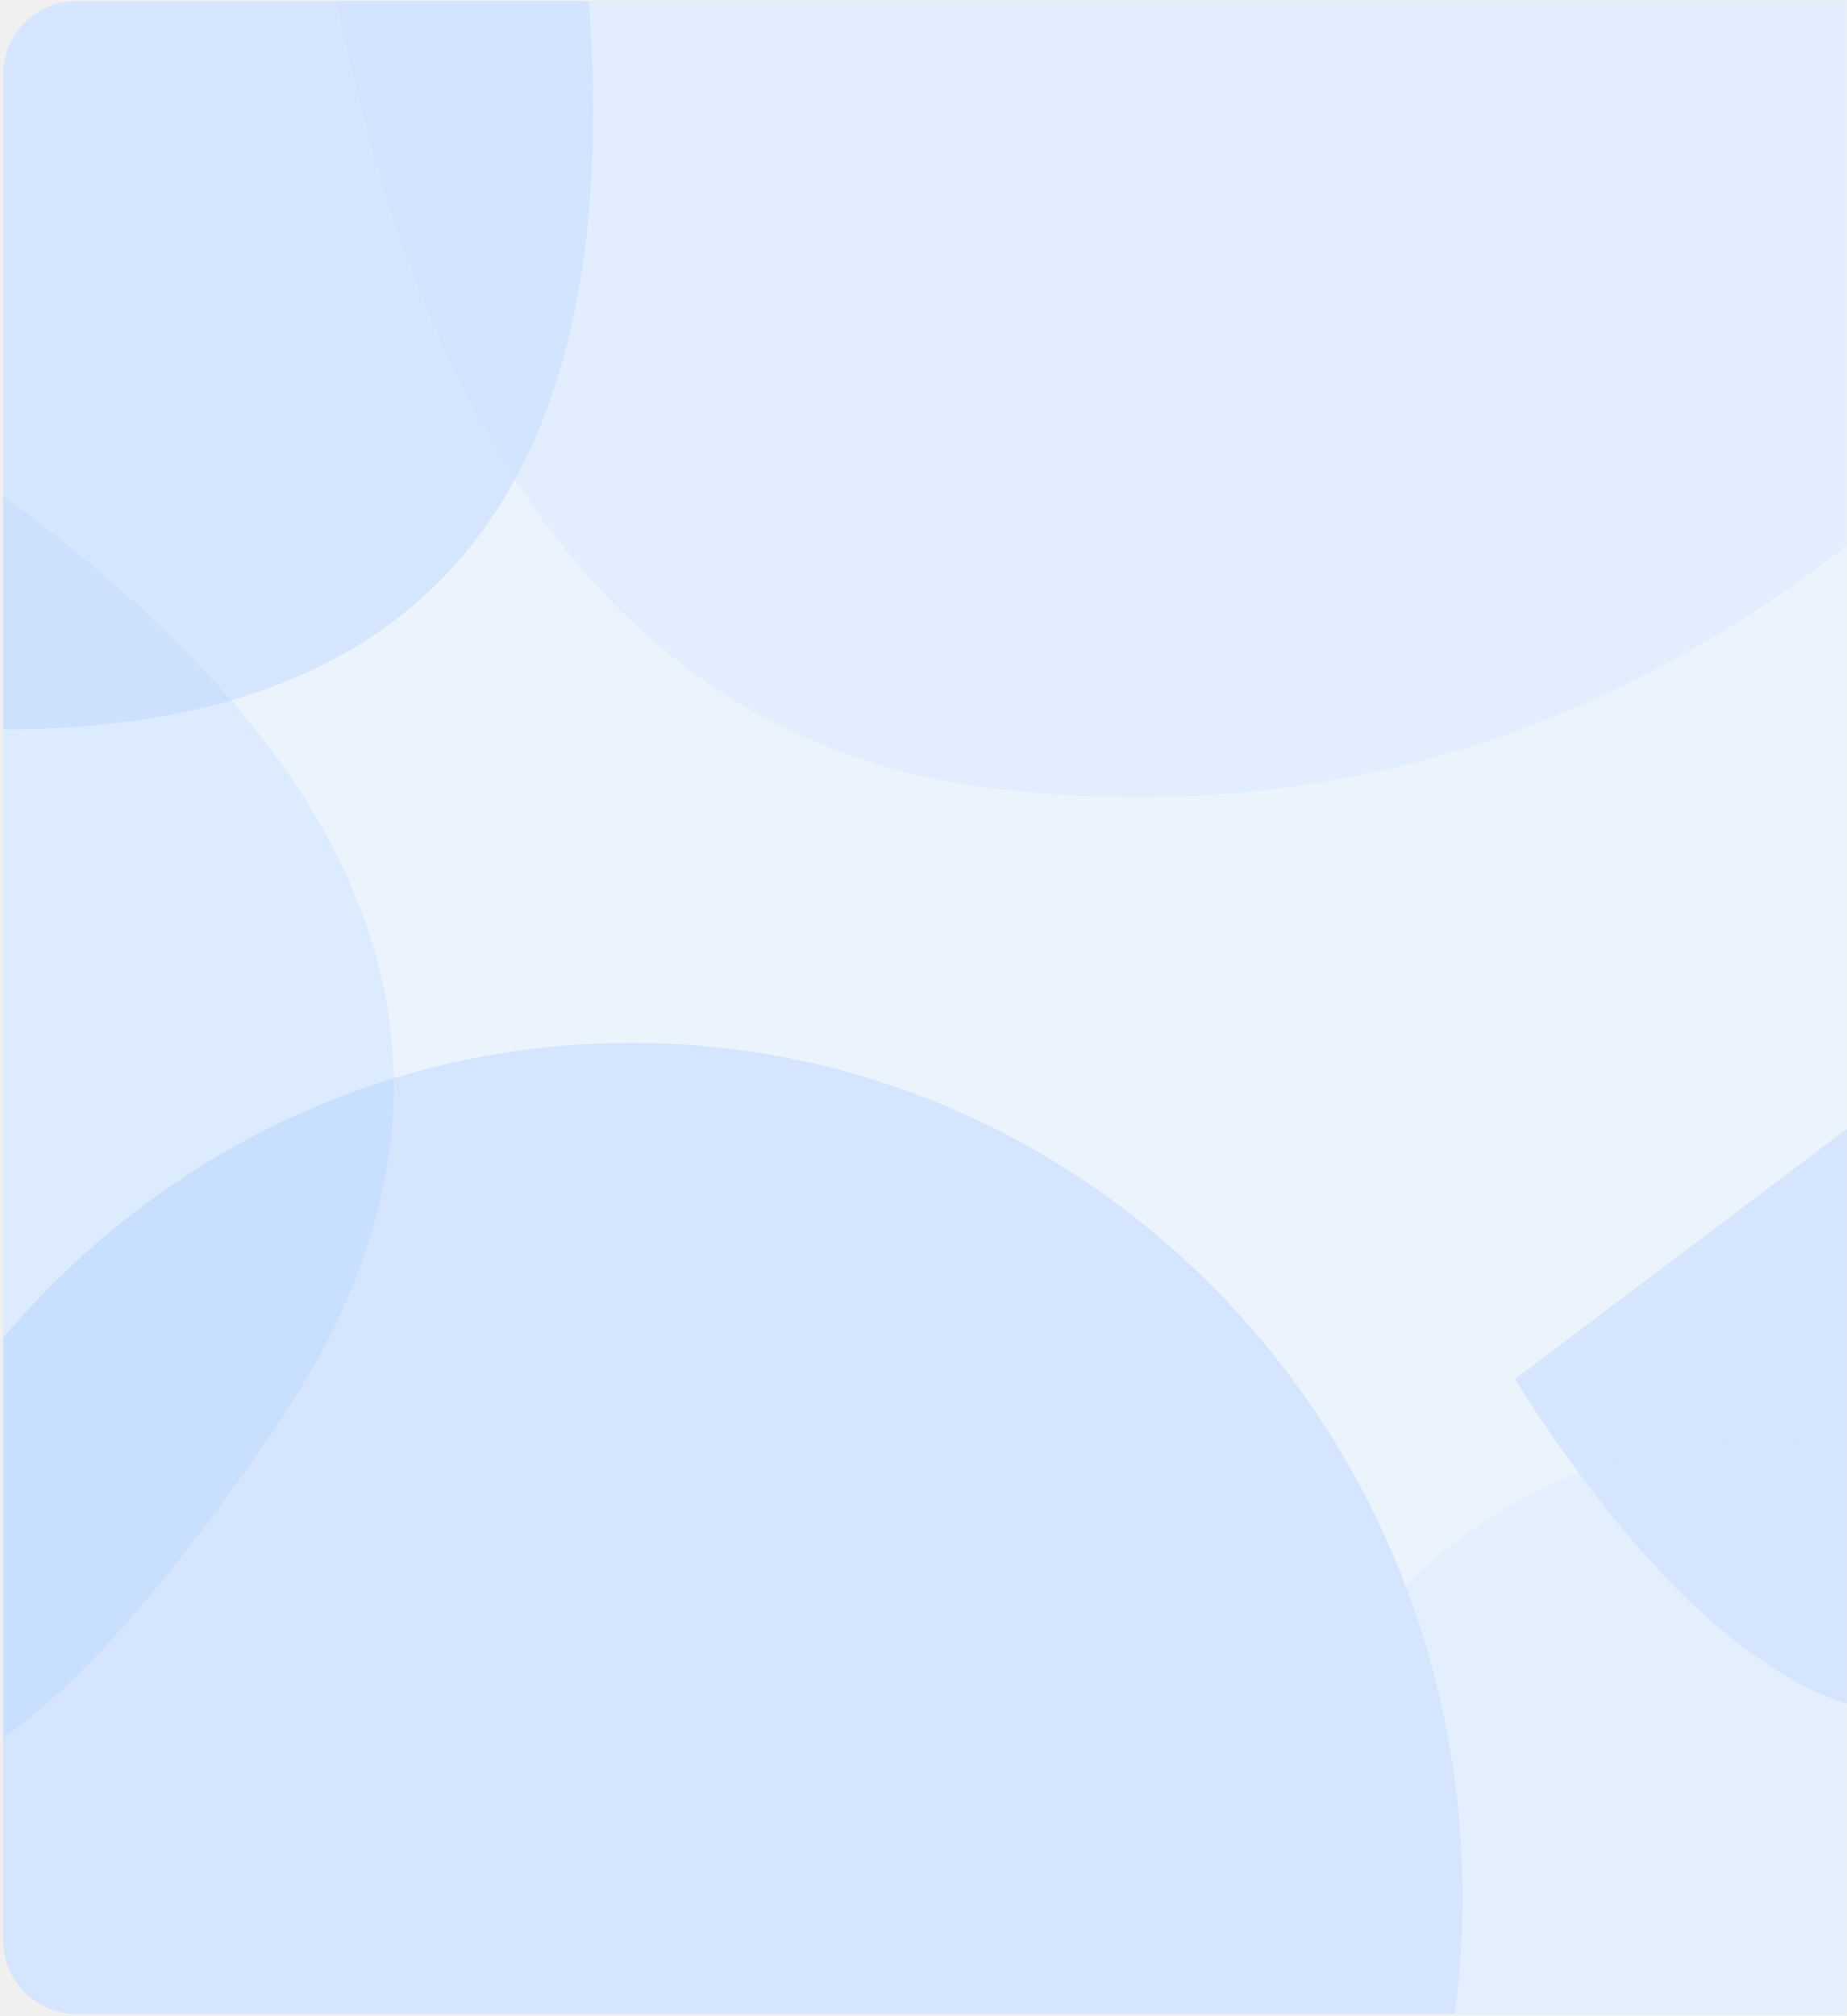
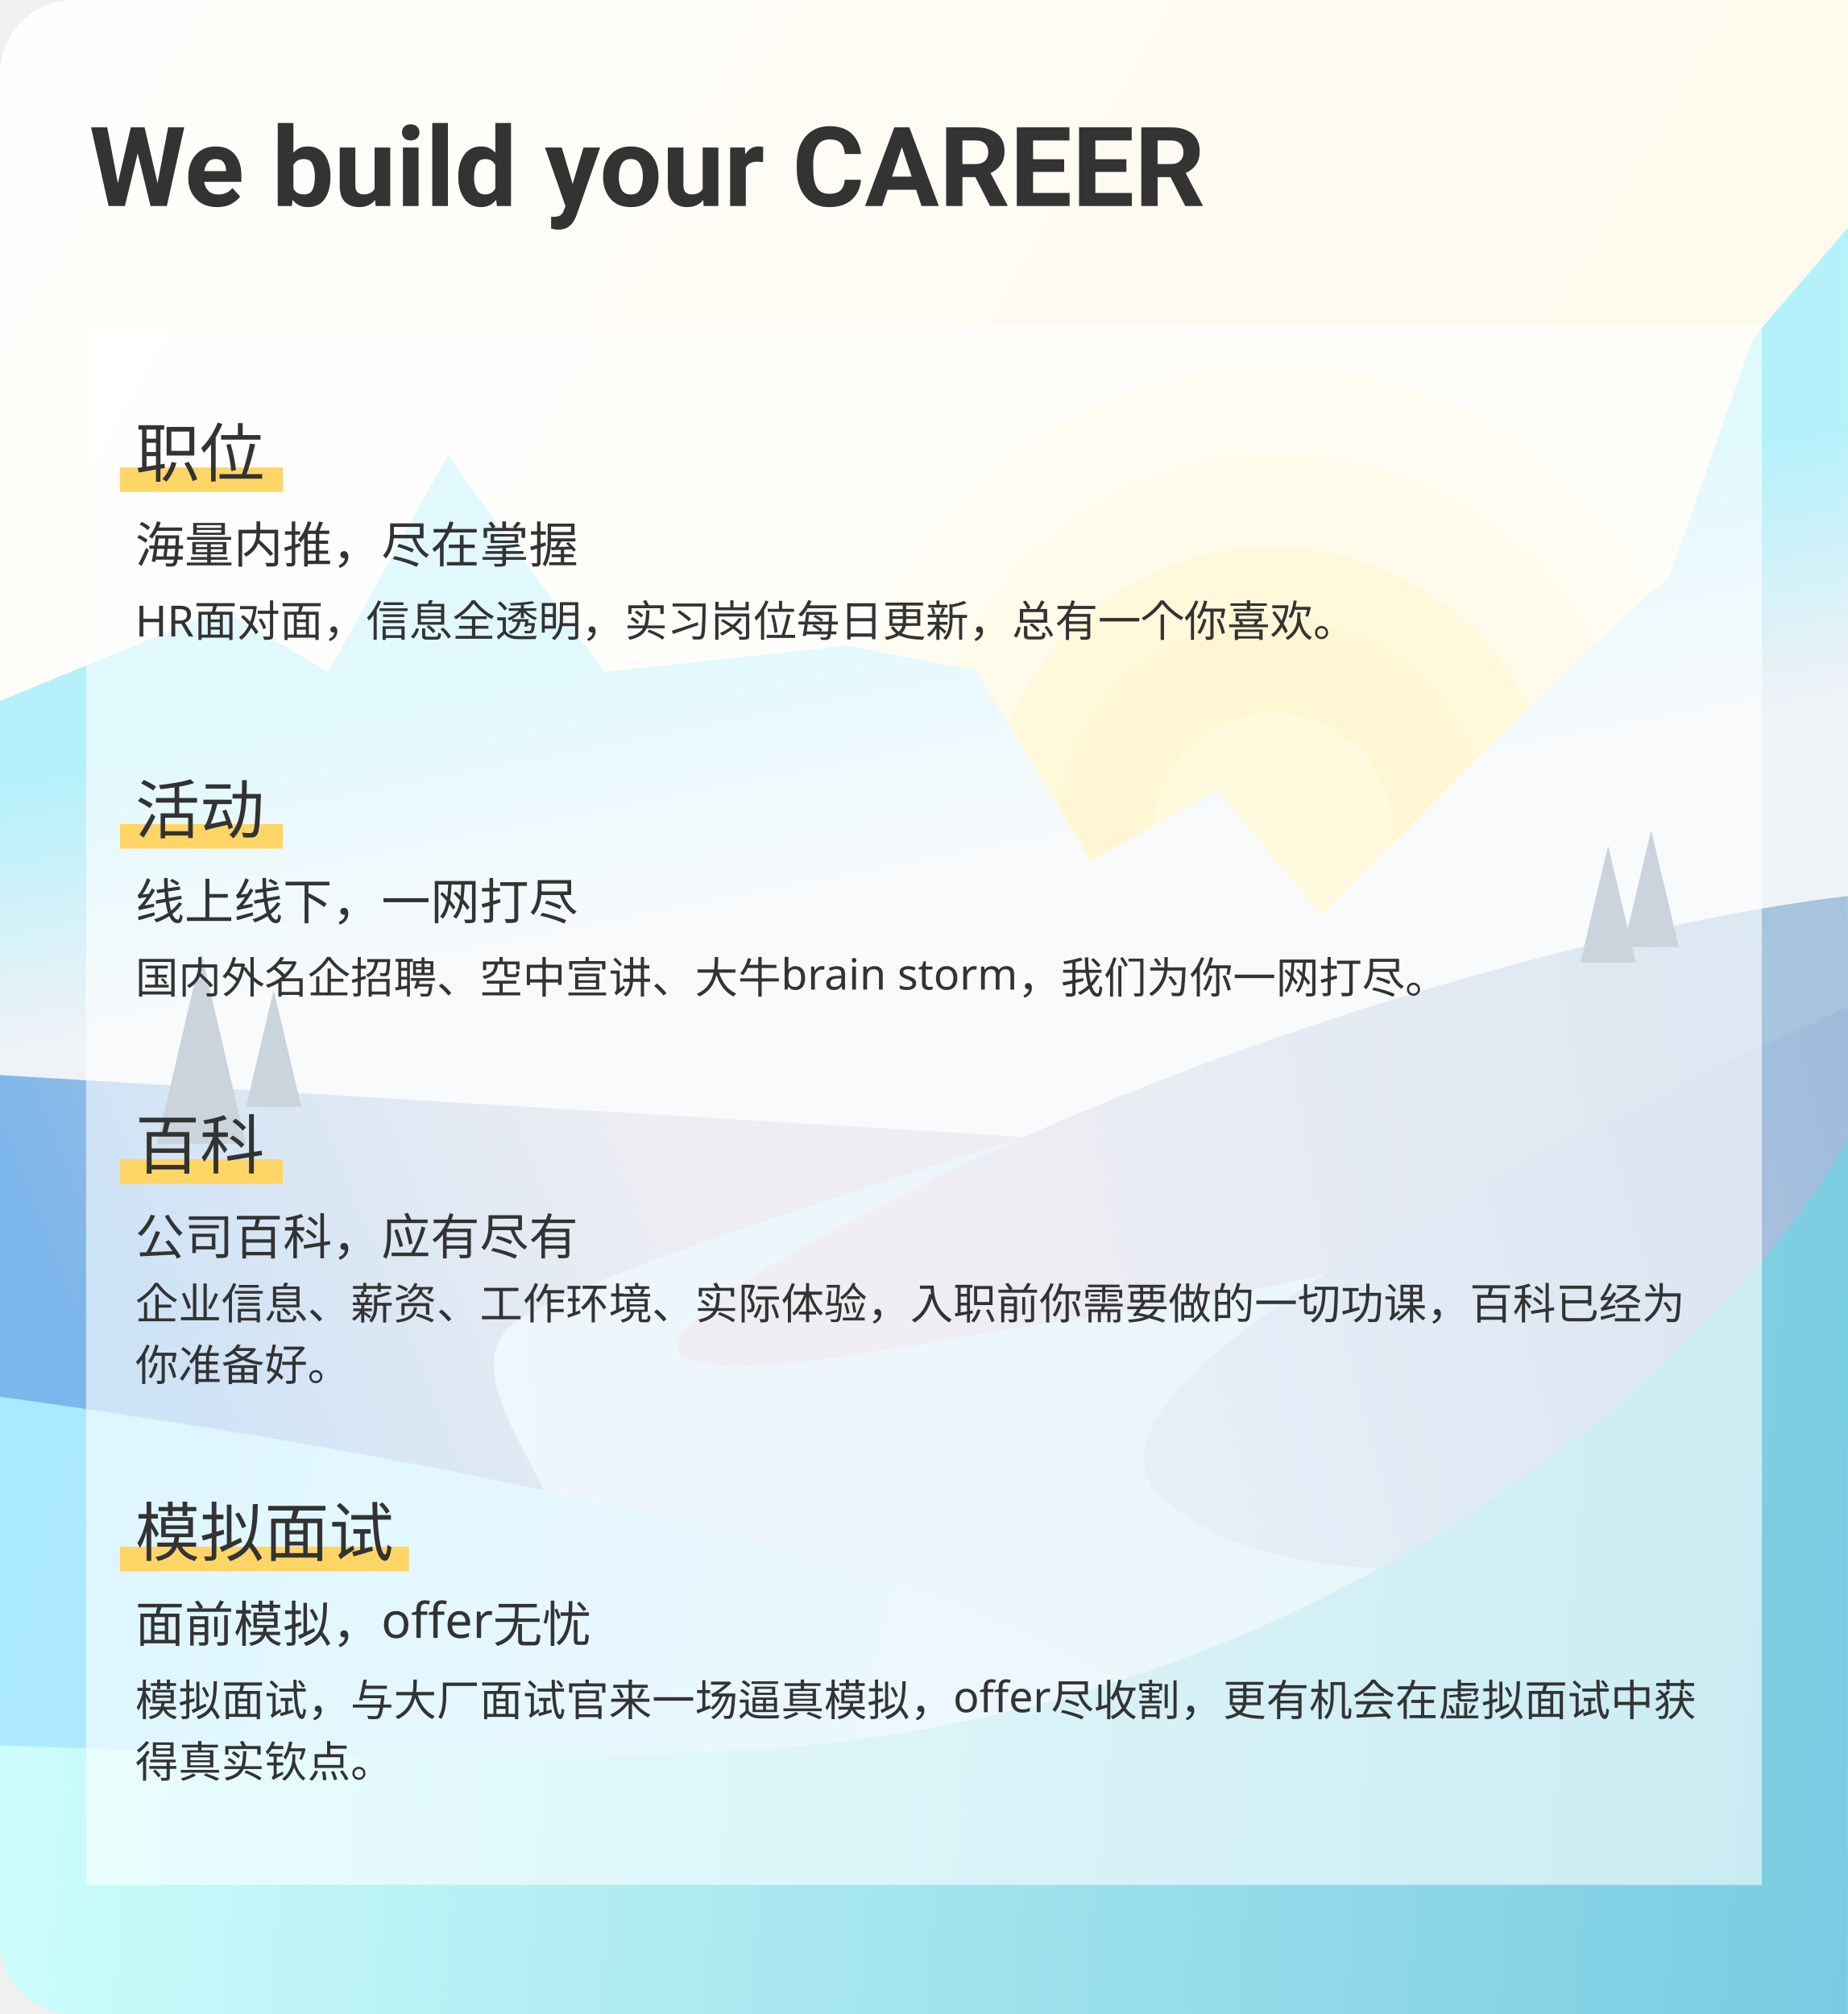
- <svg xmlns="http://www.w3.org/2000/svg" xmlns:xlink="http://www.w3.org/1999/xlink" width="601px" height="656px" viewBox="0 0 601 656" version="1.1">
+ <svg xmlns="http://www.w3.org/2000/svg" xmlns:xlink="http://www.w3.org/1999/xlink" width="601px" height="655px" viewBox="0 0 601 655" version="1.1">
  <defs>
-     <path d="M24.993,0 L600.993,0 L600.993,0 L600.993,655 L24.993,655 C11.738,655 0.993,644.255 0.993,631 L0.993,24 C0.993,10.745 11.738,2.4348735e-15 24.993,0 Z" id="path-1" />
+     <linearGradient x1="7.904%" y1="0%" x2="71.75%" y2="40.693%" id="linearGradient-1">
+       <stop stop-color="#FFFEFC" offset="0%" />
+       <stop stop-color="#FFFAEE" offset="100%" />
+     </linearGradient>
+     <path d="M24.159,0 L601.159,0 L601.159,0 L601.159,655 L24.159,655 C10.904,655 0.159,644.255 0.159,631 L0.159,24 C0.159,10.745 10.904,2.4348735e-15 24.159,0 Z" id="path-2" />
+     <linearGradient x1="41.928%" y1="41.978%" x2="50%" y2="63.168%" id="linearGradient-4">
+       <stop stop-color="#B4F1FB" offset="0%" />
+       <stop stop-color="#EFF2F7" offset="100%" />
+     </linearGradient>
+     <linearGradient x1="0%" y1="53.148%" x2="95.878%" y2="50%" id="linearGradient-5">
+       <stop stop-color="#DAE8F9" offset="0%" />
+       <stop stop-color="#BEE8F0" offset="100%" />
+     </linearGradient>
+     <linearGradient x1="72%" y1="44.345%" x2="17.392%" y2="53.344%" id="linearGradient-6">
+       <stop stop-color="#D1D2DF" offset="0%" />
+       <stop stop-color="#7DB6EA" offset="100%" />
+     </linearGradient>
+     <linearGradient x1="16.515%" y1="37.694%" x2="93.011%" y2="47.992%" id="linearGradient-7">
+       <stop stop-color="#ABE9FF" offset="0%" />
+       <stop stop-color="#DBECFD" offset="100%" />
+     </linearGradient>
+     <linearGradient x1="12.309%" y1="52.577%" x2="89.106%" y2="47.795%" id="linearGradient-8">
+       <stop stop-color="#DAD5E1" offset="0%" />
+       <stop stop-color="#A6C4DE" offset="100%" />
+     </linearGradient>
+     <linearGradient x1="92.207%" y1="43.497%" x2="0%" y2="60.371%" id="linearGradient-9">
+       <stop stop-color="#A1BBDB" offset="0%" />
+       <stop stop-color="#BED8ED" offset="100%" />
+     </linearGradient>
+     <linearGradient x1="6.72%" y1="51.075%" x2="95.144%" y2="54.746%" id="linearGradient-10">
+       <stop stop-color="#D1FFFD" offset="0%" />
+       <stop stop-color="#78CBE1" offset="100%" />
+     </linearGradient>
  </defs>
  <g id="注册流程优化" stroke="none" stroke-width="1" fill="none" fill-rule="evenodd">
-     <g id="登录页面" transform="translate(-359, -125)">
-       <g id="路径-3" transform="translate(359, 125)">
-         <g id="编组-16" transform="translate(0, 0.336796)">
-           <g id="编组-15">
-             <mask id="mask-2" fill="white">
-               <use xlink:href="#path-1" />
-             </mask>
-             <use id="蒙版" fill="#EBF3FD" xlink:href="#path-1" />
-             <path d="M191.686,3.55271368e-15 C203.56,158 139.996,237 0.993,237 C-138.009,237 -144.056,152.554 -17.147,-16.337 L191.686,3.55271368e-15 Z" id="路径-3" fill-opacity="0.3" fill="#A1C7FD" mask="url(#mask-2)" />
-             <path d="M809.168,195.281 C824.628,401.094 741.87,504 560.896,504 C379.923,504 372.05,394 537.279,174 L809.168,195.281 Z" id="路径-3备份" fill-opacity="0.3" fill="#A1C7FD" mask="url(#mask-2)" transform="translate(614.9932, 339) scale(-1, 1) rotate(-53) translate(-614.9932, -339) " />
-             <path d="M0.993,161 C132.853,256.966 162.187,358.374 88.993,465.224 C15.8,572.075 -35.534,603.103 -65.007,558.308 L0.993,161 Z" id="路径-2" fill-opacity="0.3" fill="#B9D5FD" mask="url(#mask-2)" />
-             <path d="M106.339,-16.337 C136.832,152.554 209.931,243.5 325.635,256.5 C441.339,269.5 545.125,232.833 636.993,146.5 L655.689,-35 L106.339,-16.337 Z" id="路径-4" fill-opacity="0.3" fill="#CCE1FF" mask="url(#mask-2)" />
-             <ellipse id="椭圆形" fill-opacity="0.2" fill="#7EB2FF" mask="url(#mask-2)" cx="205.493" cy="617" rx="270.5" ry="278" />
-             <ellipse id="椭圆形备份" fill-opacity="0.3" fill="#CEE2FC" mask="url(#mask-2)" cx="571.993" cy="638" rx="165" ry="170" />
+     <g id="登录页面备份" transform="translate(-360, -125)">
+       <g id="编组-10" transform="translate(359.8408, 125)">
+         <g id="编组-9">
+           <g id="编组-8">
+             <g id="编组-7">
+               <mask id="mask-3" fill="white">
+                 <use xlink:href="#path-2" />
+               </mask>
+               <use id="蒙版" fill="url(#linearGradient-1)" xlink:href="#path-2" />
+               <circle id="椭圆形备份-3" fill-opacity="0.62" fill="#FDF0C1" mask="url(#mask-3)" transform="translate(416.1592, 264) rotate(-360) translate(-416.1592, -264) " cx="416.159" cy="264" r="116" />
+               <circle id="椭圆形备份-4" fill-opacity="0.51" fill="#FFF3C9" mask="url(#mask-3)" transform="translate(414.1592, 257) rotate(-360) translate(-414.1592, -257) " cx="414.159" cy="257" r="138" />
+               <circle id="椭圆形备份" fill-opacity="0.58" fill="#FFEA88" mask="url(#mask-3)" transform="translate(414.1592, 271) rotate(-360) translate(-414.1592, -271) " cx="414.159" cy="271" r="70" />
+               <circle id="椭圆形备份-2" fill-opacity="0.58" fill="#FFEA88" mask="url(#mask-3)" transform="translate(414.1592, 271) rotate(-360) translate(-414.1592, -271) " cx="414.159" cy="271" r="93" />
+               <circle id="椭圆形" fill="#FFF3AD" mask="url(#mask-3)" cx="414.159" cy="271" r="39" />
+               <polygon id="路径-11" fill="url(#linearGradient-4)" mask="url(#mask-3)" points="0.159 228 72.183 198.234 106.93 218.5 145.767 148 196.731 218.5 275.701 210 317.4 218 354.981 280 396.159 257 429.91 298 504.14 223 543.159 187.211 570.269 109.939 612.668 60.701 612.668 366.993 -105 429" />
+               <path d="M601.772,298 C258.637,382.028 86.113,444.966 84.199,486.815 C82.285,528.665 222.138,562.059 503.76,587 L656.929,566.648 L601.772,298 Z" id="路径-7" fill="url(#linearGradient-5)" mask="url(#mask-3)" />
+               <path d="M-27.197,348 C215.013,362.546 335.196,369.819 333.353,369.819 C332.193,369.819 309.765,377.241 281.474,386.378 C242.348,399.014 191.871,415.816 169.705,428.762 C131.51,451.069 232.91,523.026 139.828,497.653 C77.773,480.739 17.217,465.146 -41.841,450.874 L-27.197,348 Z" id="路径-10" fill="url(#linearGradient-6)" mask="url(#mask-3)" />
+               <path d="M-38.905,449 C258.471,487.314 409.493,539.981 414.159,607 C418.826,674.019 253.124,703.044 -82.947,694.073 L-38.905,449 Z" id="路径-6" fill="url(#linearGradient-7)" mask="url(#mask-3)" />
+               <path d="M300.659,385 C431.953,320 591.272,285.722 634.262,290.168 C661.596,292.995 578.367,357.867 479.626,398.65 C423.072,422.009 353.406,427.418 316.851,434.218 C216.474,452.891 169.365,450 300.659,385 Z" id="路径-9" fill="url(#linearGradient-8)" mask="url(#mask-3)" />
+               <path d="M601.159,327.5 C423.675,407.035 349.342,460.202 378.159,487 C406.976,513.798 465.986,517.465 555.189,498 L636.159,329 L601.159,327.5 Z" id="路径-8" fill="url(#linearGradient-9)" mask="url(#mask-3)" />
+               <path d="M-15.269,567 C121.655,572.608 216.131,572.608 268.159,567 C456.594,546.689 572.403,424.08 601.159,370.55 C641.826,294.85 653.493,407.176 636.159,707.529 L-65.841,707.529 L-15.269,567 Z" id="路径-5" fill="url(#linearGradient-10)" mask="url(#mask-3)" />
+               <polygon id="三角形" fill="#7C93A8" mask="url(#mask-3)" points="65.659 310 80.159 372 51.159 372" />
+               <polygon id="三角形备份" fill="#7C93A8" mask="url(#mask-3)" points="89.159 322 98.159 360 80.159 360" />
+               <polygon id="三角形备份-2" fill="#7C93A8" mask="url(#mask-3)" points="523.159 275 532.159 313 514.159 313" />
+               <polygon id="三角形备份-3" fill="#7C93A8" mask="url(#mask-3)" points="537.159 270 546.159 308 528.159 308" />
+             </g>
          </g>
+           <rect id="矩形" fill-opacity="0.6" fill="#FFFFFF" x="28.159" y="106" width="545" height="507" />
+           <text id="We-build-your-CAREER" font-family="Roboto-Black, Roboto" font-size="36" font-weight="700" fill="#333333">
+             <tspan x="29.159" y="67">We build your CAREER</tspan>
+           </text>
+           <text id="模拟面试，与大厂面试官来一场逼真模拟，o" font-family="PingFangSC-Regular, PingFang SC" font-size="14" font-weight="normal" fill="#333333">
+             <tspan x="44.159" y="558">模拟面试，与大厂面试官来一场逼真模拟，offer尽收割，更有机会在虚拟面试中获</tspan>
+             <tspan x="44.159" y="578">得真实钦点。 </tspan>
+           </text>
+           <text id="面前模拟，offer无忧" font-family="PingFangSC-Medium, PingFang SC" font-size="16" font-weight="400" fill="#333333">
+             <tspan x="44.159" y="534">面前模拟，offer无忧</tspan>
+           </text>
+           <text id="企业信息、薪资、工作环境、实际体验，入职" font-family="PingFangSC-Regular, PingFang SC" font-size="14" font-weight="normal" fill="#333333">
+             <tspan x="44.159" y="429">企业信息、薪资、工作环境、实际体验，入职前你需要做的一切功课，百科已经为</tspan>
+             <tspan x="44.159" y="449">你准备好。</tspan>
+           </text>
+           <text id="公司百科，应有尽有" font-family="PingFangSC-Medium, PingFang SC" font-size="16" font-weight="400" fill="#333333">
+             <tspan x="44.159" y="408">公司百科，应有尽有</tspan>
+           </text>
+           <text id="国内外名企招聘、空中宣讲、大牛brain" font-family="PingFangSC-Regular, PingFang SC" font-size="14" font-weight="normal" fill="#333333">
+             <tspan x="44.159" y="323">国内外名企招聘、空中宣讲、大牛brain storm，我们为你一网打尽。</tspan>
+           </text>
+           <text id="线上线下，一网打尽" font-family="PingFangSC-Medium, PingFang SC" font-size="16" font-weight="400" fill="#333333">
+             <tspan x="44.159" y="299">线上线下，一网打尽</tspan>
+           </text>
+           <rect id="矩形" fill="#FFD666" x="39.159" y="152" width="53" height="8" />
+           <rect id="矩形备份-11" fill="#FFD666" x="39.159" y="268" width="53" height="8" />
+           <rect id="矩形备份-12" fill="#FFD666" x="39.159" y="377" width="53" height="8" />
+           <rect id="矩形备份-13" fill="#FFD666" x="39.159" y="503" width="94" height="8" />
+           <text id="职位" font-family="PingFangSC-Medium, PingFang SC" font-size="21" font-weight="400" fill="#333333">
+             <tspan x="44.159" y="155">职位</tspan>
+           </text>
+           <text id="活动" font-family="PingFangSC-Medium, PingFang SC" font-size="21" font-weight="400" fill="#333333">
+             <tspan x="44.159" y="271">活动</tspan>
+           </text>
+           <text id="百科" font-family="PingFangSC-Medium, PingFang SC" font-size="21" font-weight="400" fill="#333333">
+             <tspan x="44.159" y="380">百科</tspan>
+           </text>
+           <text id="模拟面试" font-family="PingFangSC-Medium, PingFang SC" font-size="21" font-weight="400" fill="#333333">
+             <tspan x="44.159" y="506">模拟面试</tspan>
+           </text>
+           <text id="海量内推，尽在掌握" font-family="PingFangSC-Medium, PingFang SC" font-size="16" font-weight="400" fill="#333333">
+             <tspan x="44.159" y="183">海量内推，尽在掌握</tspan>
+           </text>
+           <text id="HR面对面，信息全透明，实习岗位每日更新" font-family="PingFangSC-Regular, PingFang SC" font-size="14" font-weight="normal" fill="#333333">
+             <tspan x="44.159" y="207">HR面对面，信息全透明，实习岗位每日更新，总有一个你喜欢。</tspan>
+           </text>
        </g>
      </g>
    </g>
  </g>
</svg>
